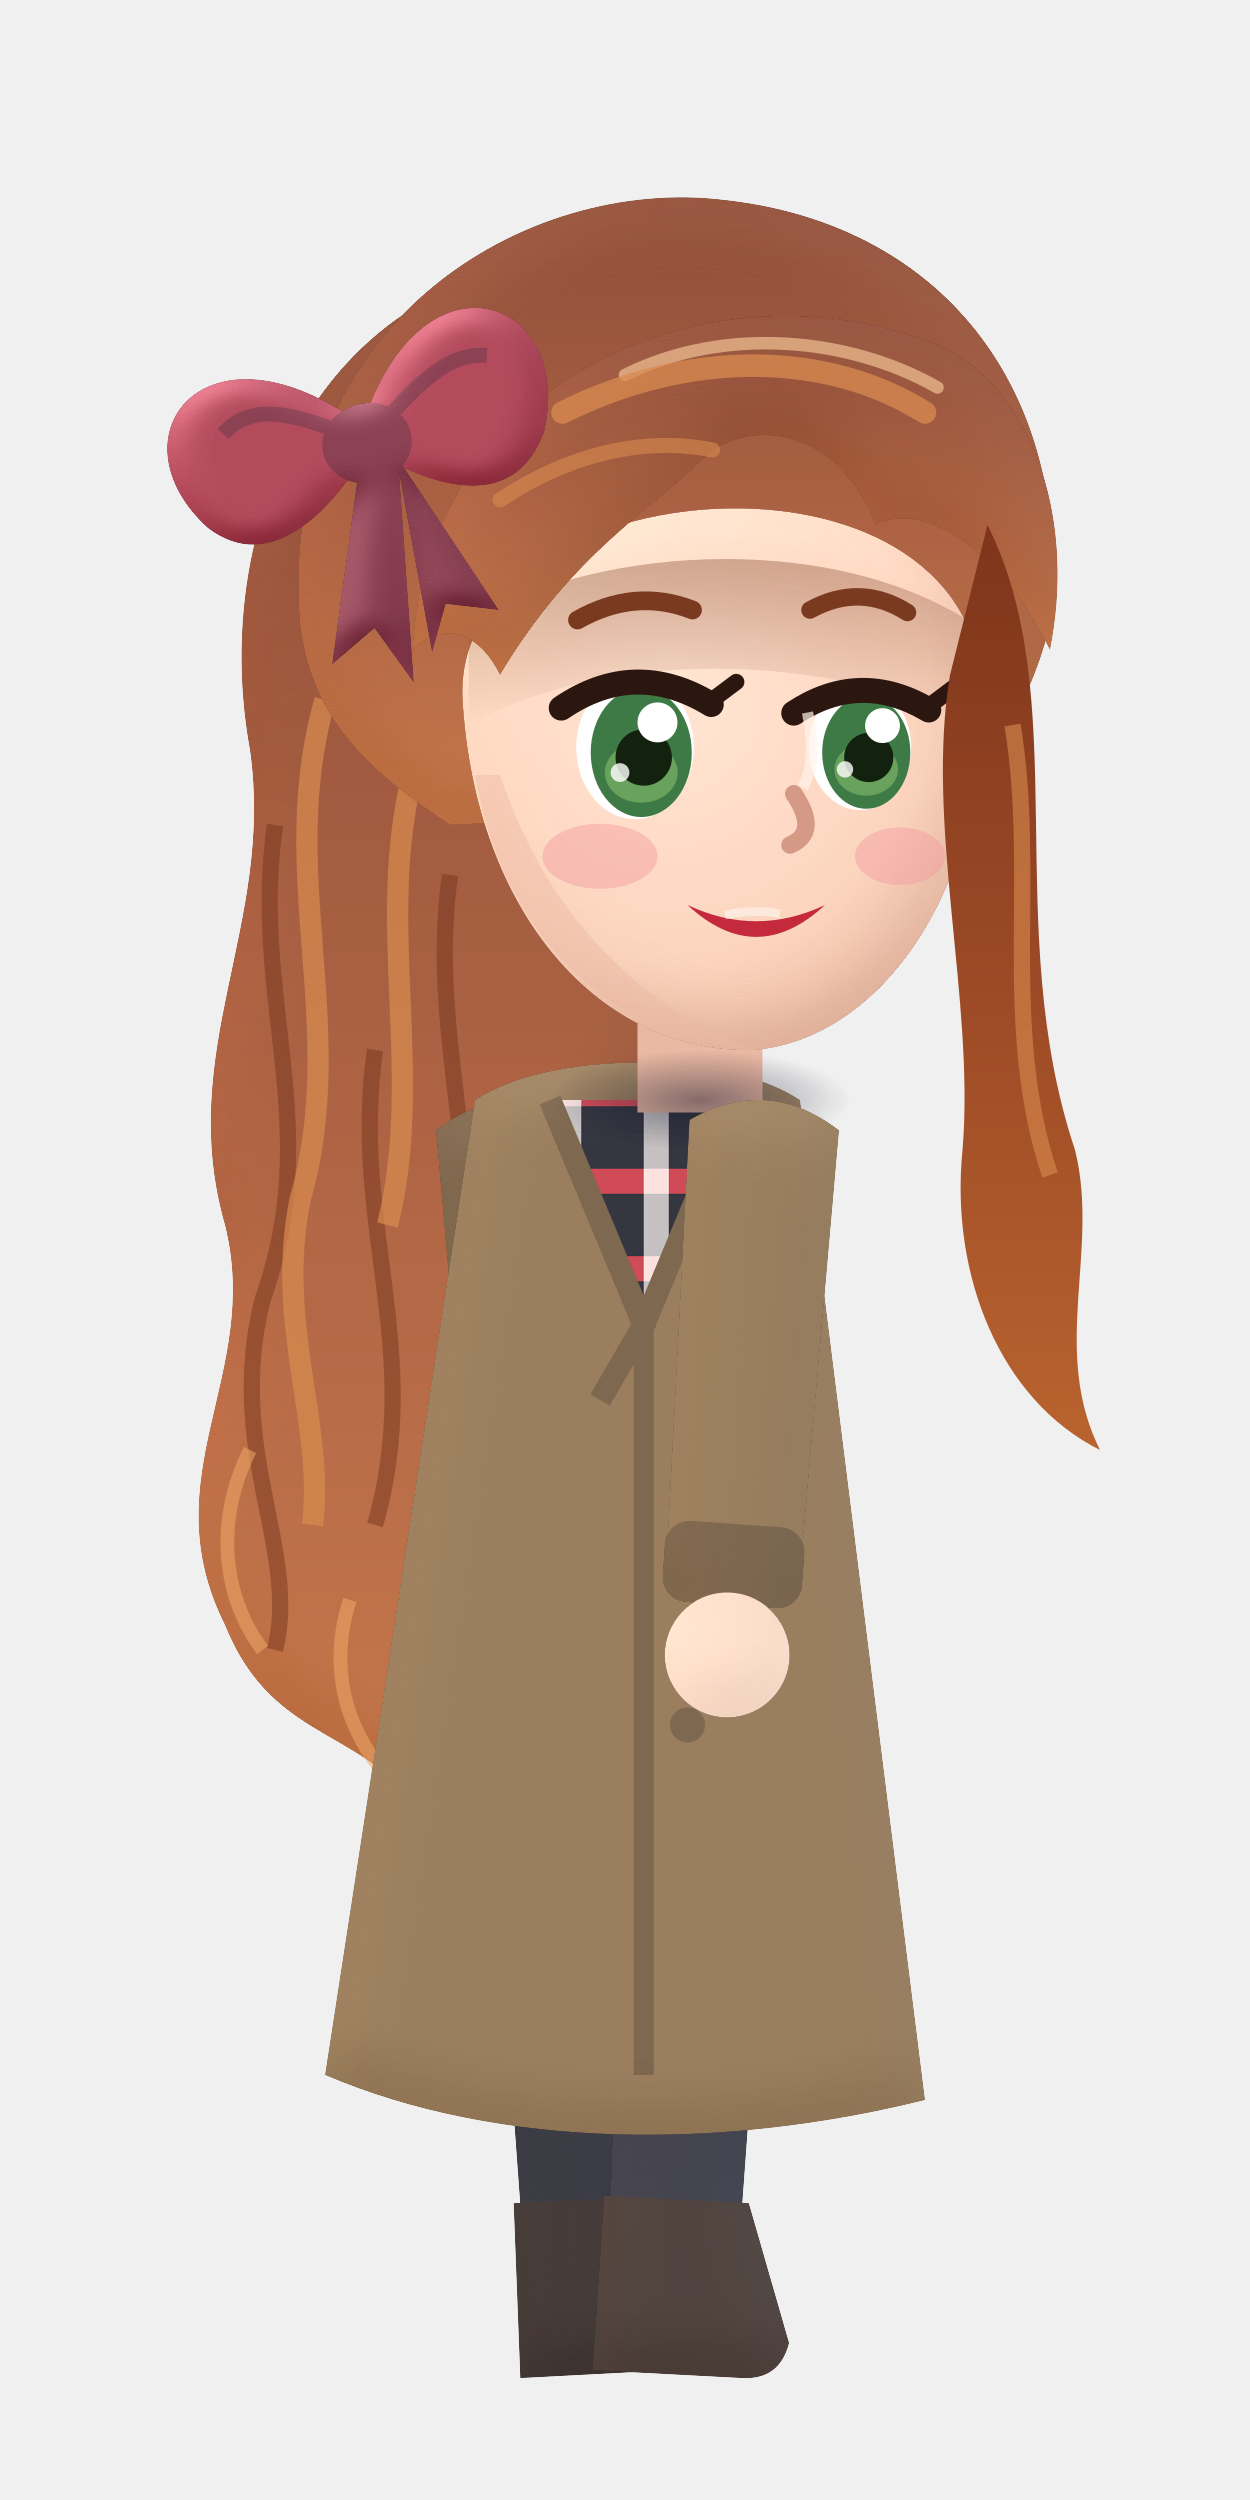
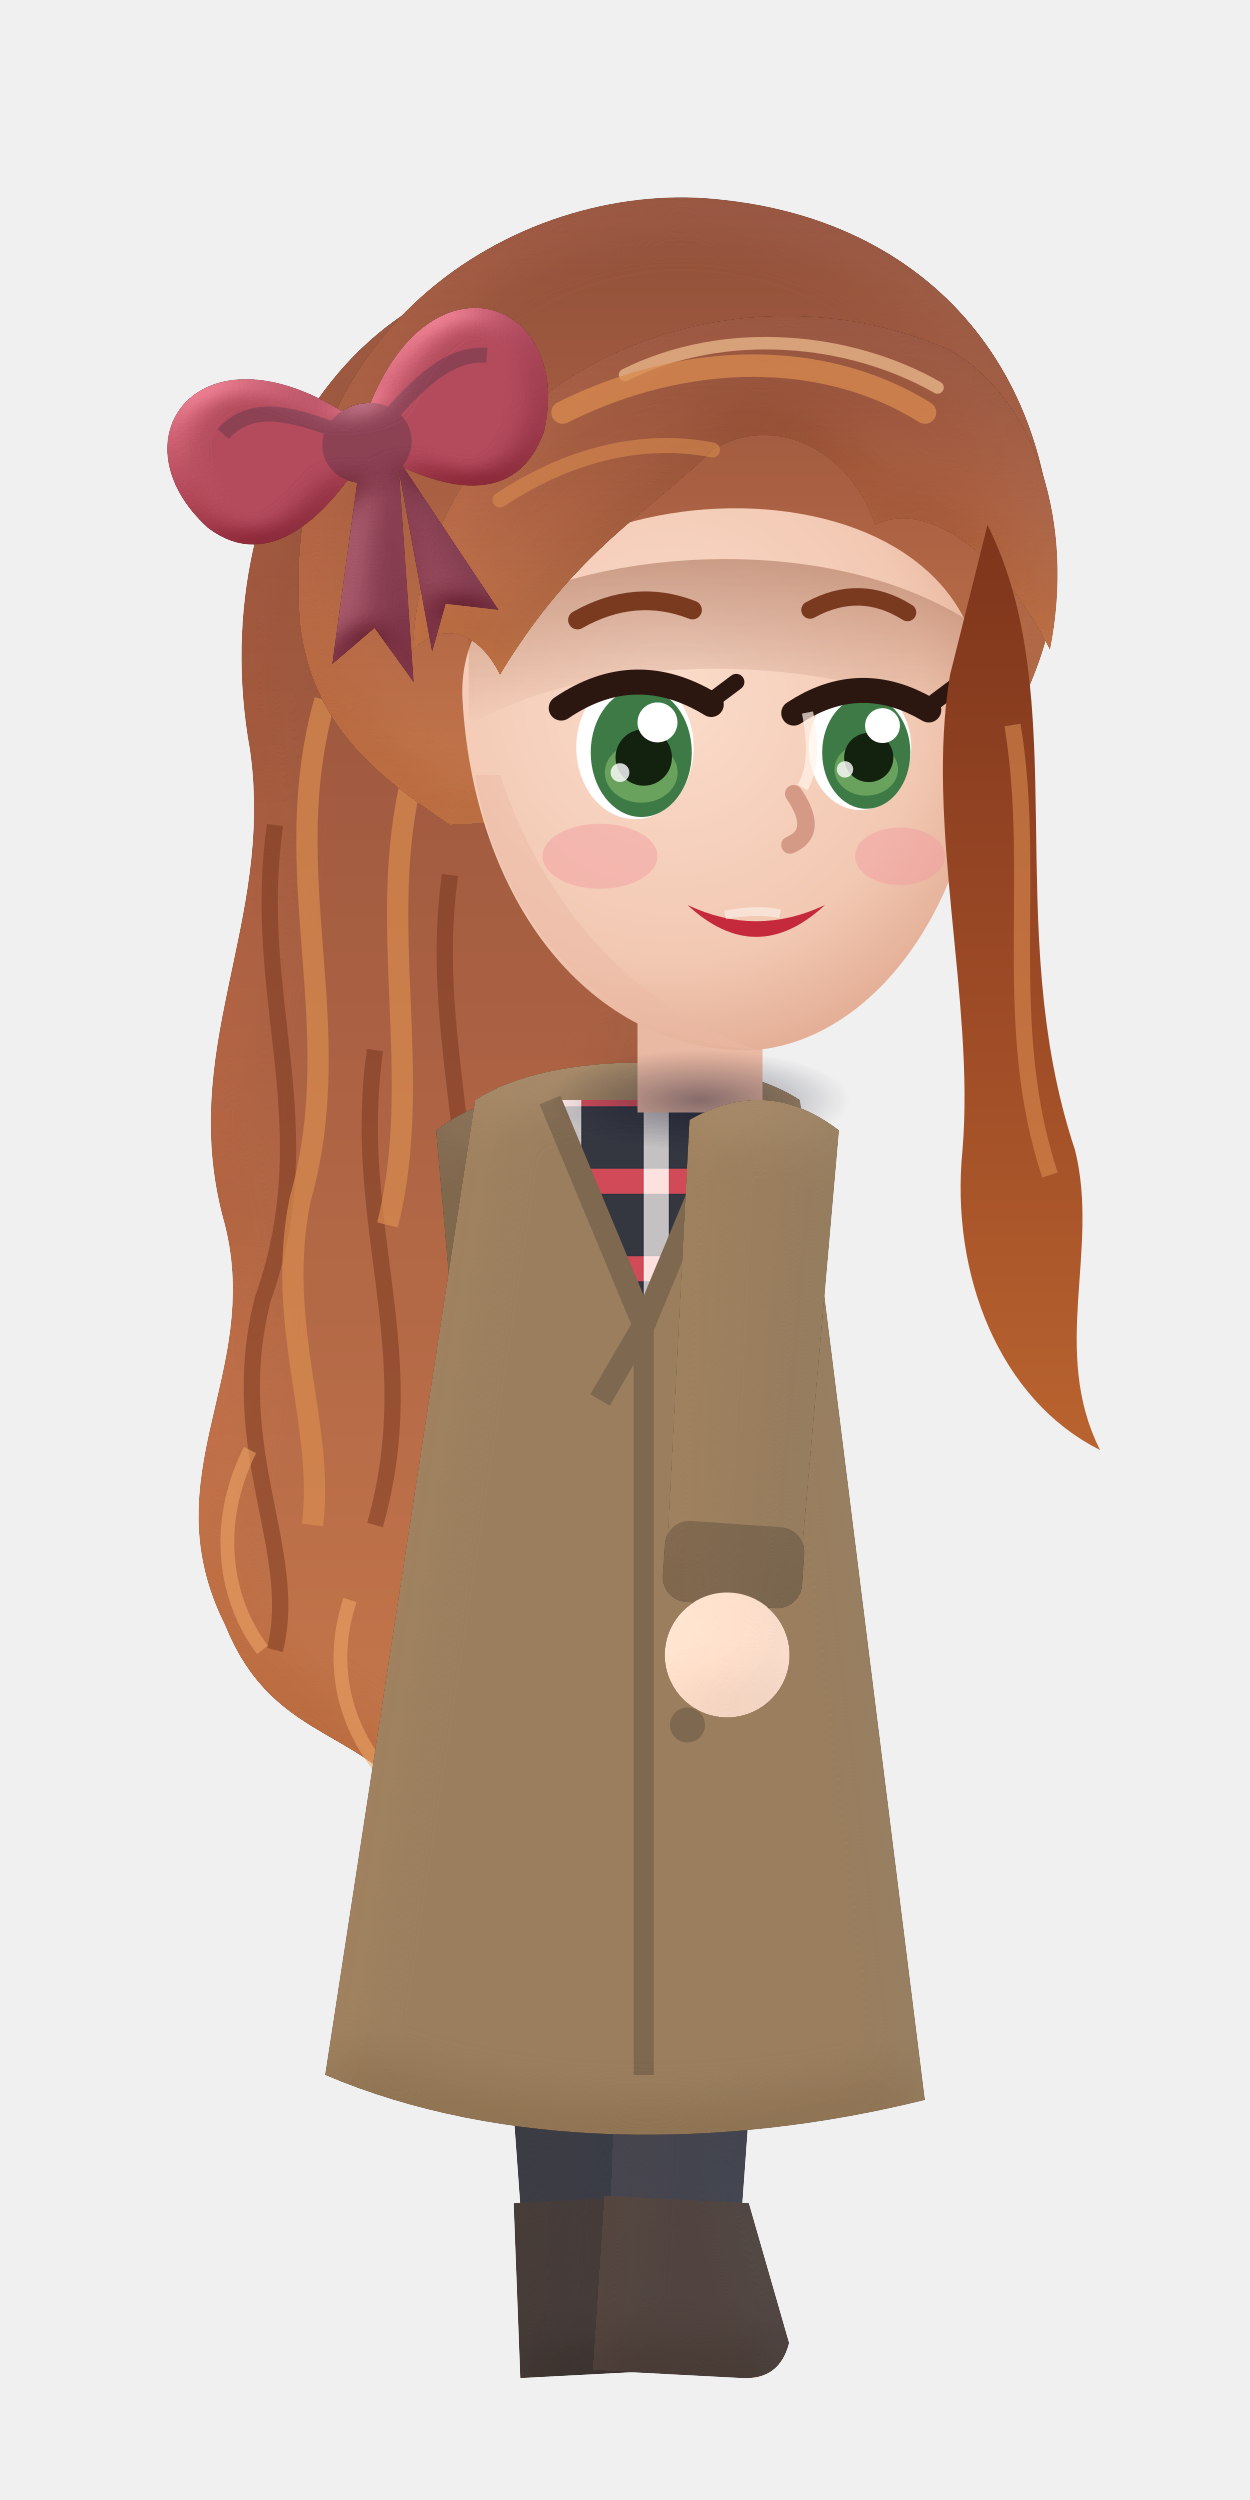
<svg xmlns="http://www.w3.org/2000/svg" viewBox="0 0 100 200">
  <defs>
    <filter id="v3d-a19" x="-25%" y="-25%" width="150%" height="150%" color-interpolation-filters="sRGB">
      <feGaussianBlur in="SourceAlpha" stdDeviation="2.4" result="h" />
      <feDiffuseLighting in="h" surfaceScale="3" diffuseConstant="1" lighting-color="#fff3e2" result="d">
        <feDistantLight azimuth="225" elevation="52" />
      </feDiffuseLighting>
      <feComposite in="SourceGraphic" in2="d" operator="arithmetic" k1="0.68" k2="0.4" k3="0" k4="0" result="lit" />
      <feSpecularLighting in="h" surfaceScale="3" specularConstant="0.12" specularExponent="30" lighting-color="#ffffff" result="s">
        <feDistantLight azimuth="225" elevation="60" />
      </feSpecularLighting>
      <feComposite in="s" in2="SourceAlpha" operator="in" result="s2" />
      <feSpecularLighting in="h" surfaceScale="3" specularConstant="0.32" specularExponent="6" lighting-color="#9fd7ff" result="r">
        <feDistantLight azimuth="330" elevation="18" />
      </feSpecularLighting>
      <feComposite in="r" in2="SourceAlpha" operator="in" result="r2" />
      <feComposite in="lit" in2="s2" operator="arithmetic" k1="0" k2="1" k3="1" k4="0" result="ls" />
      <feComposite in="ls" in2="r2" operator="arithmetic" k1="0" k2="1" k3="1" k4="0" result="all" />
      <feComposite in="all" in2="SourceAlpha" operator="in" />
    </filter>
    <filter id="fur-a19" x="-25%" y="-25%" width="150%" height="150%" color-interpolation-filters="sRGB">
      <feGaussianBlur in="SourceAlpha" stdDeviation="3.4" result="h" />
      <feDiffuseLighting in="h" surfaceScale="2.4" diffuseConstant="1" lighting-color="#fff3e2" result="d">
        <feDistantLight azimuth="225" elevation="52" />
      </feDiffuseLighting>
      <feComposite in="SourceGraphic" in2="d" operator="arithmetic" k1="0.68" k2="0.4" k3="0" k4="0" result="lit" />
      <feSpecularLighting in="h" surfaceScale="2.4" specularConstant="0.12" specularExponent="16" lighting-color="#ffffff" result="s">
        <feDistantLight azimuth="225" elevation="60" />
      </feSpecularLighting>
      <feComposite in="s" in2="SourceAlpha" operator="in" result="s2" />
      <feSpecularLighting in="h" surfaceScale="2.4" specularConstant="0.5" specularExponent="6" lighting-color="#9fd7ff" result="r">
        <feDistantLight azimuth="330" elevation="18" />
      </feSpecularLighting>
      <feComposite in="r" in2="SourceAlpha" operator="in" result="r2" />
      <feComposite in="lit" in2="s2" operator="arithmetic" k1="0" k2="1" k3="1" k4="0" result="ls" />
      <feComposite in="ls" in2="r2" operator="arithmetic" k1="0" k2="1" k3="1" k4="0" result="all" />
      <feComposite in="all" in2="SourceAlpha" operator="in" />
    </filter>
    <filter id="gloss-a19" x="-25%" y="-25%" width="150%" height="150%" color-interpolation-filters="sRGB">
      <feGaussianBlur in="SourceAlpha" stdDeviation="1.2" result="h" />
      <feDiffuseLighting in="h" surfaceScale="2.2" diffuseConstant="1" lighting-color="#fff3e2" result="d">
        <feDistantLight azimuth="225" elevation="52" />
      </feDiffuseLighting>
      <feComposite in="SourceGraphic" in2="d" operator="arithmetic" k1="0.68" k2="0.4" k3="0" k4="0" result="lit" />
      <feSpecularLighting in="h" surfaceScale="2.2" specularConstant="0.45" specularExponent="34" lighting-color="#ffffff" result="s">
        <feDistantLight azimuth="225" elevation="60" />
      </feSpecularLighting>
      <feComposite in="s" in2="SourceAlpha" operator="in" result="s2" />
      <feSpecularLighting in="h" surfaceScale="2.2" specularConstant="0.25" specularExponent="6" lighting-color="#9fd7ff" result="r">
        <feDistantLight azimuth="330" elevation="18" />
      </feSpecularLighting>
      <feComposite in="r" in2="SourceAlpha" operator="in" result="r2" />
      <feComposite in="lit" in2="s2" operator="arithmetic" k1="0" k2="1" k3="1" k4="0" result="ls" />
      <feComposite in="ls" in2="r2" operator="arithmetic" k1="0" k2="1" k3="1" k4="0" result="all" />
      <feComposite in="all" in2="SourceAlpha" operator="in" />
    </filter>
    <radialGradient id="ao-a19">
      <stop offset="0" stop-color="#0a0c24" stop-opacity=".45" />
      <stop offset="1" stop-color="#0a0c24" stop-opacity="0" />
    </radialGradient>
    <linearGradient id="haira19" x1="0" y1="0" x2="0" y2="1">
      <stop offset="0" stop-color="#7e351b" />
      <stop offset=".5" stop-color="#9c4a26" />
      <stop offset="1" stop-color="#b9632f" />
    </linearGradient>
    <radialGradient id="skina19" cx=".4" cy=".35" r=".75">
      <stop offset="0" stop-color="#fbdccb" />
      <stop offset=".65" stop-color="#f2c8b2" />
      <stop offset="1" stop-color="#dfa58c" />
    </radialGradient>
    <linearGradient id="fringeShadowa19" x1="0" y1="0" x2="0" y2="1">
      <stop offset="0" stop-color="#7a3a20" stop-opacity=".35" />
      <stop offset="1" stop-color="#7a3a20" stop-opacity="0" />
    </linearGradient>
    <pattern id="plaida19" width="7" height="7" patternUnits="userSpaceOnUse">
      <rect width="7" height="7" fill="#1d1a22" />
      <rect y="2.5" width="7" height="2" fill="#c3313d" />
      <rect x="2.5" width="2" height="7" fill="#ece6e8" opacity=".75" />
      <rect x="2.5" y="2.5" width="2" height="2" fill="#f2d6d8" />
    </pattern>
    <pattern id="knita19" width="6" height="6" patternUnits="userSpaceOnUse">
      <rect width="6" height="6" fill="#8a6a45" />
      <path d="M0 3 L1.5 0 L3 3 L4.5 0 L6 3" stroke="#6c5134" stroke-width=".8" fill="none" />
    </pattern>
  </defs>
  <g transform="translate(0 0) rotate(0 50 196)">
    <g transform="rotate(0 48 40)">
      <g filter="url(#v3d-a19)">
        <path d="M54 22 C30 16 16 38 20 60 C22 74 14 84 18 98 C21 110 12 118 18 130 C22 140 30 138 34 146 C40 138 36 128 42 122 C44 114 40 104 46 98 C50 92 48 88 52 84 Z" fill="url(#haira19)" />
      </g>
      <path d="M22 66 C20 80 26 90 21 104 C18 116 24 124 22 132 M30 84 C28 98 34 108 30 122 M36 70 C34 84 40 96 36 110" stroke="#6e2f18" stroke-width="1.3" fill="none" opacity=".45" />
      <path d="M26 56 C22 70 28 82 24 96 C22 106 26 114 25 122 M33 62 C30 74 34 86 31 98" stroke="#d98b4f" stroke-width="1.7" fill="none" opacity=".7" />
      <path d="M28 128 C26 134 28 140 33 144 M20 116 C17 122 18 128 21 132" stroke="#f0a868" stroke-width="1.1" fill="none" opacity=".55" />
    </g>
    <g filter="url(#v3d-a19)">
      <g transform="translate(45 140) rotate(-3)">
        <path d="M-6.5 -2 L6.5 -2 L5.6 20 L5.2 40 L-5.2 40 L-5.6 20Z" fill="#242128" />
        <path d="M-5.8 36 L5.8 36 L9.6 47 Q9 50 6 50 L-6 50Z" fill="#2f211b" />
      </g>
    </g>
    <g filter="url(#v3d-a19)">
      <g transform="translate(41 92) rotate(-4)">
        <path d="M-6 -2 Q0 -6 6 -2 L5.4 32 L-5.4 32Z" fill="#6c5134" />
        <rect x="-5.6" y="30" width="11.2" height="6.5" rx="2" fill="#6c5134" />
        <circle cx="0" cy="40.5" r="5" fill="#f7d6c4" />
      </g>
    </g>
    <g filter="url(#v3d-a19)">
      <g transform="translate(56 140) rotate(3)">
        <path d="M-6.5 -2 L6.5 -2 L5.6 20 L5.2 40 L-5.2 40 L-5.6 20Z" fill="#2e2a33" />
        <path d="M-5.8 36 L5.8 36 L9.6 47 Q9 50 6 50 L-6 50Z" fill="#3c2a22" />
      </g>
    </g>
    <g filter="url(#v3d-a19)">
      <path d="M38 88 C44 84 58 84 64 88 L74 168 C58 172 40 172 26 166 Z" fill="#8a6a45" />
      <path d="M44 88 L51.5 104 L59 88Z" fill="url(#plaida19)" />
      <path d="M44 88 L51.5 106 L48 112 M59 88 L51.5 106" stroke="#6c5134" stroke-width="1.8" fill="none" />
      <path d="M51.5 106 V166" stroke="#6c5134" stroke-width="1.6" />
      <circle cx="55" cy="122" r="1.4" fill="#6c5134" />
      <circle cx="55" cy="138" r="1.4" fill="#6c5134" />
    </g>
    <rect x="51" y="80" width="10" height="9" fill="#eab9a3" />
    <ellipse cx="56" cy="88" rx="12" ry="4" fill="url(#ao-a19)" />
    <g filter="url(#v3d-a19)">
      <path d="M24 50 C22 26 42 14 58 16 C76 18 86 32 84 50 C82 58 78 62 76 64 L36 66 C30 62 25 58 24 50Z" fill="url(#haira19)" />
    </g>
-     <g filter="url(#v3d-a19)">
-       <path d="M37 56 C36 38 76 34 78.5 54 C79.5 70 71 83 60.5 84 C48 84.5 38 73 37 56Z" fill="url(#skina19)" />
-     </g>
+     <path d="M37 56 C36 38 76 34 78.5 54 C79.5 70 71 83 60.5 84 C48 84.5 38 73 37 56Z" fill="url(#skina19)" />
    <path d="M38 62 C40 74 48 83 60.5 84 C52 81 44 74 40 62Z" fill="#eab9a3" opacity=".45" />
    <path d="M37.5 50 C46 44 66 42 78 50 L78 58 C66 52 48 52 37.5 58Z" fill="url(#fringeShadowa19)" />
    <ellipse cx="48" cy="68.5" rx="4.6" ry="2.6" fill="#f19aa0" opacity="0.45" />
    <ellipse cx="72" cy="68.5" rx="3.6" ry="2.3" fill="#f19aa0" opacity="0.45" />
    <ellipse cx="50.8" cy="59.8" rx="4.7" ry="5.734" fill="#fff" />
    <ellipse cx="51.3" cy="60.2" rx="4.042" ry="5.161" fill="#3d7a46" />
    <ellipse cx="51.3" cy="61.807" rx="2.914" ry="2.408" fill="#8cc36e" opacity=".55" />
    <circle cx="51.5" cy="60.6" r="2.256" fill="#13210f" />
    <circle cx="52.6" cy="57.793" r="1.598" fill="#fff" />
    <circle cx="49.6" cy="61.807" r="0.752" fill="#fff" opacity=".8" />
    <path d="M44.9 56.646 Q50.8 52.632 56.9 56.36" stroke="#2b1710" stroke-width="2" fill="none" stroke-linecap="round" />
    <path d="M56.5 56.36 l2.4 -1.8" stroke="#2b1710" stroke-width="1.3" stroke-linecap="round" />
    <ellipse cx="68.8" cy="59.8" rx="4.1" ry="5.002" fill="#fff" />
    <ellipse cx="69.3" cy="60.2" rx="3.526" ry="4.502" fill="#3d7a46" />
    <ellipse cx="69.3" cy="61.551" rx="2.542" ry="2.101" fill="#8cc36e" opacity=".55" />
    <circle cx="69.5" cy="60.6" r="1.968" fill="#13210f" />
    <circle cx="70.6" cy="58.049" r="1.394" fill="#fff" />
    <circle cx="67.6" cy="61.551" r="0.656" fill="#fff" opacity=".8" />
    <path d="M63.5 57.049 Q68.8 53.547 74.3 56.799" stroke="#2b1710" stroke-width="2" fill="none" stroke-linecap="round" />
    <path d="M73.9 56.799 l2.4 -1.8" stroke="#2b1710" stroke-width="1.3" stroke-linecap="round" />
    <path d="M46.2 49.6 Q50.8 47 55.4 48.8" stroke="#7a3a20" stroke-width="1.5" fill="none" stroke-linecap="round" />
    <path d="M64.8 48.8 Q68.8 46.6 72.6 49" stroke="#7a3a20" stroke-width="1.4" fill="none" stroke-linecap="round" />
    <path d="M63.5 63.5 Q65.6 66.6 63.2 67.6" stroke="#d49a86" stroke-width="1.4" fill="none" stroke-linecap="round" />
    <path d="M64.6 57 Q65.4 61 64.2 63" stroke="#fff3ea" stroke-width=".9" fill="none" opacity=".7" />
    <path d="M55 72.4 Q60.5 77.5 66 72.4 Q60.5 75 55 72.4Z" fill="#c42a3c" />
    <path d="M58 73.2 Q60.5 72.7 62.4 73.1" stroke="#fff" stroke-width=".7" fill="none" opacity=".45" />
    <g filter="url(#v3d-a19)">
      <path d="M33 52 C34 30 58 20 76 28 C83 32 86 42 84 52 C80 44 74 40 70 42 C68 36 62 33 57 36 C52 41 46 44 40 54 C38 50 35 50 33 52Z" fill="url(#haira19)" />
    </g>
    <path d="M50 30 C58 26 68 27 75 31" stroke="#ffd2a0" stroke-width="1" fill="none" opacity=".6" stroke-linecap="round" />
    <path d="M45 33 C55 28 66 28 74 33" stroke="#d98b4f" stroke-width="1.8" fill="none" opacity=".75" stroke-linecap="round" />
    <path d="M40 40 C46 36 52 35 57 36" stroke="#d98b4f" stroke-width="1.2" fill="none" opacity=".6" stroke-linecap="round" />
    <path d="M79 42 C86 56 80 74 86 92 C88 100 84 108 88 116 C80 112 76 102 77 92 C78 80 74 66 76 54Z" fill="url(#haira19)" />
    <path d="M81 58 C83 70 80 82 84 94" stroke="#d98b4f" stroke-width="1.3" fill="none" opacity=".6" />
    <g transform="translate(29 34) rotate(-14)" filter="url(#gloss-a19)">
      <path d="M0 0 C-10 -12 -20 -4 -14 5 C-10 10 -4 6 0 2Z" fill="#8e1c2e" />
      <path d="M0 0 C8 -13 19 -6 14 4 C10 10 4 6 0 2Z" fill="#8e1c2e" />
      <path d="M-11 -2 C-8 -4 -5 -2 -2 0 M11 -3 C8 -4 5 -2 2 0" stroke="#651224" stroke-width="1.2" fill="none" />
      <path d="M-1 3 L-7 18 L-3 16 L-1 21 L2 4Z M2 3 L7 17 L3 15.5 L1 19Z" fill="#651224" />
      <ellipse cx="0" cy="1.5" rx="3.6" ry="3.2" fill="#651224" />
    </g>
    <g filter="url(#v3d-a19)">
      <g transform="translate(61 92) rotate(4)">
        <path d="M-6 -2 Q0 -6 6 -2 L5.4 32 L-5.4 32Z" fill="#8a6a45" />
        <rect x="-5.6" y="30" width="11.2" height="6.5" rx="2" fill="#6c5134" />
        <circle cx="0" cy="40.5" r="5" fill="#f7d6c4" />
      </g>
    </g>
  </g>
</svg>
